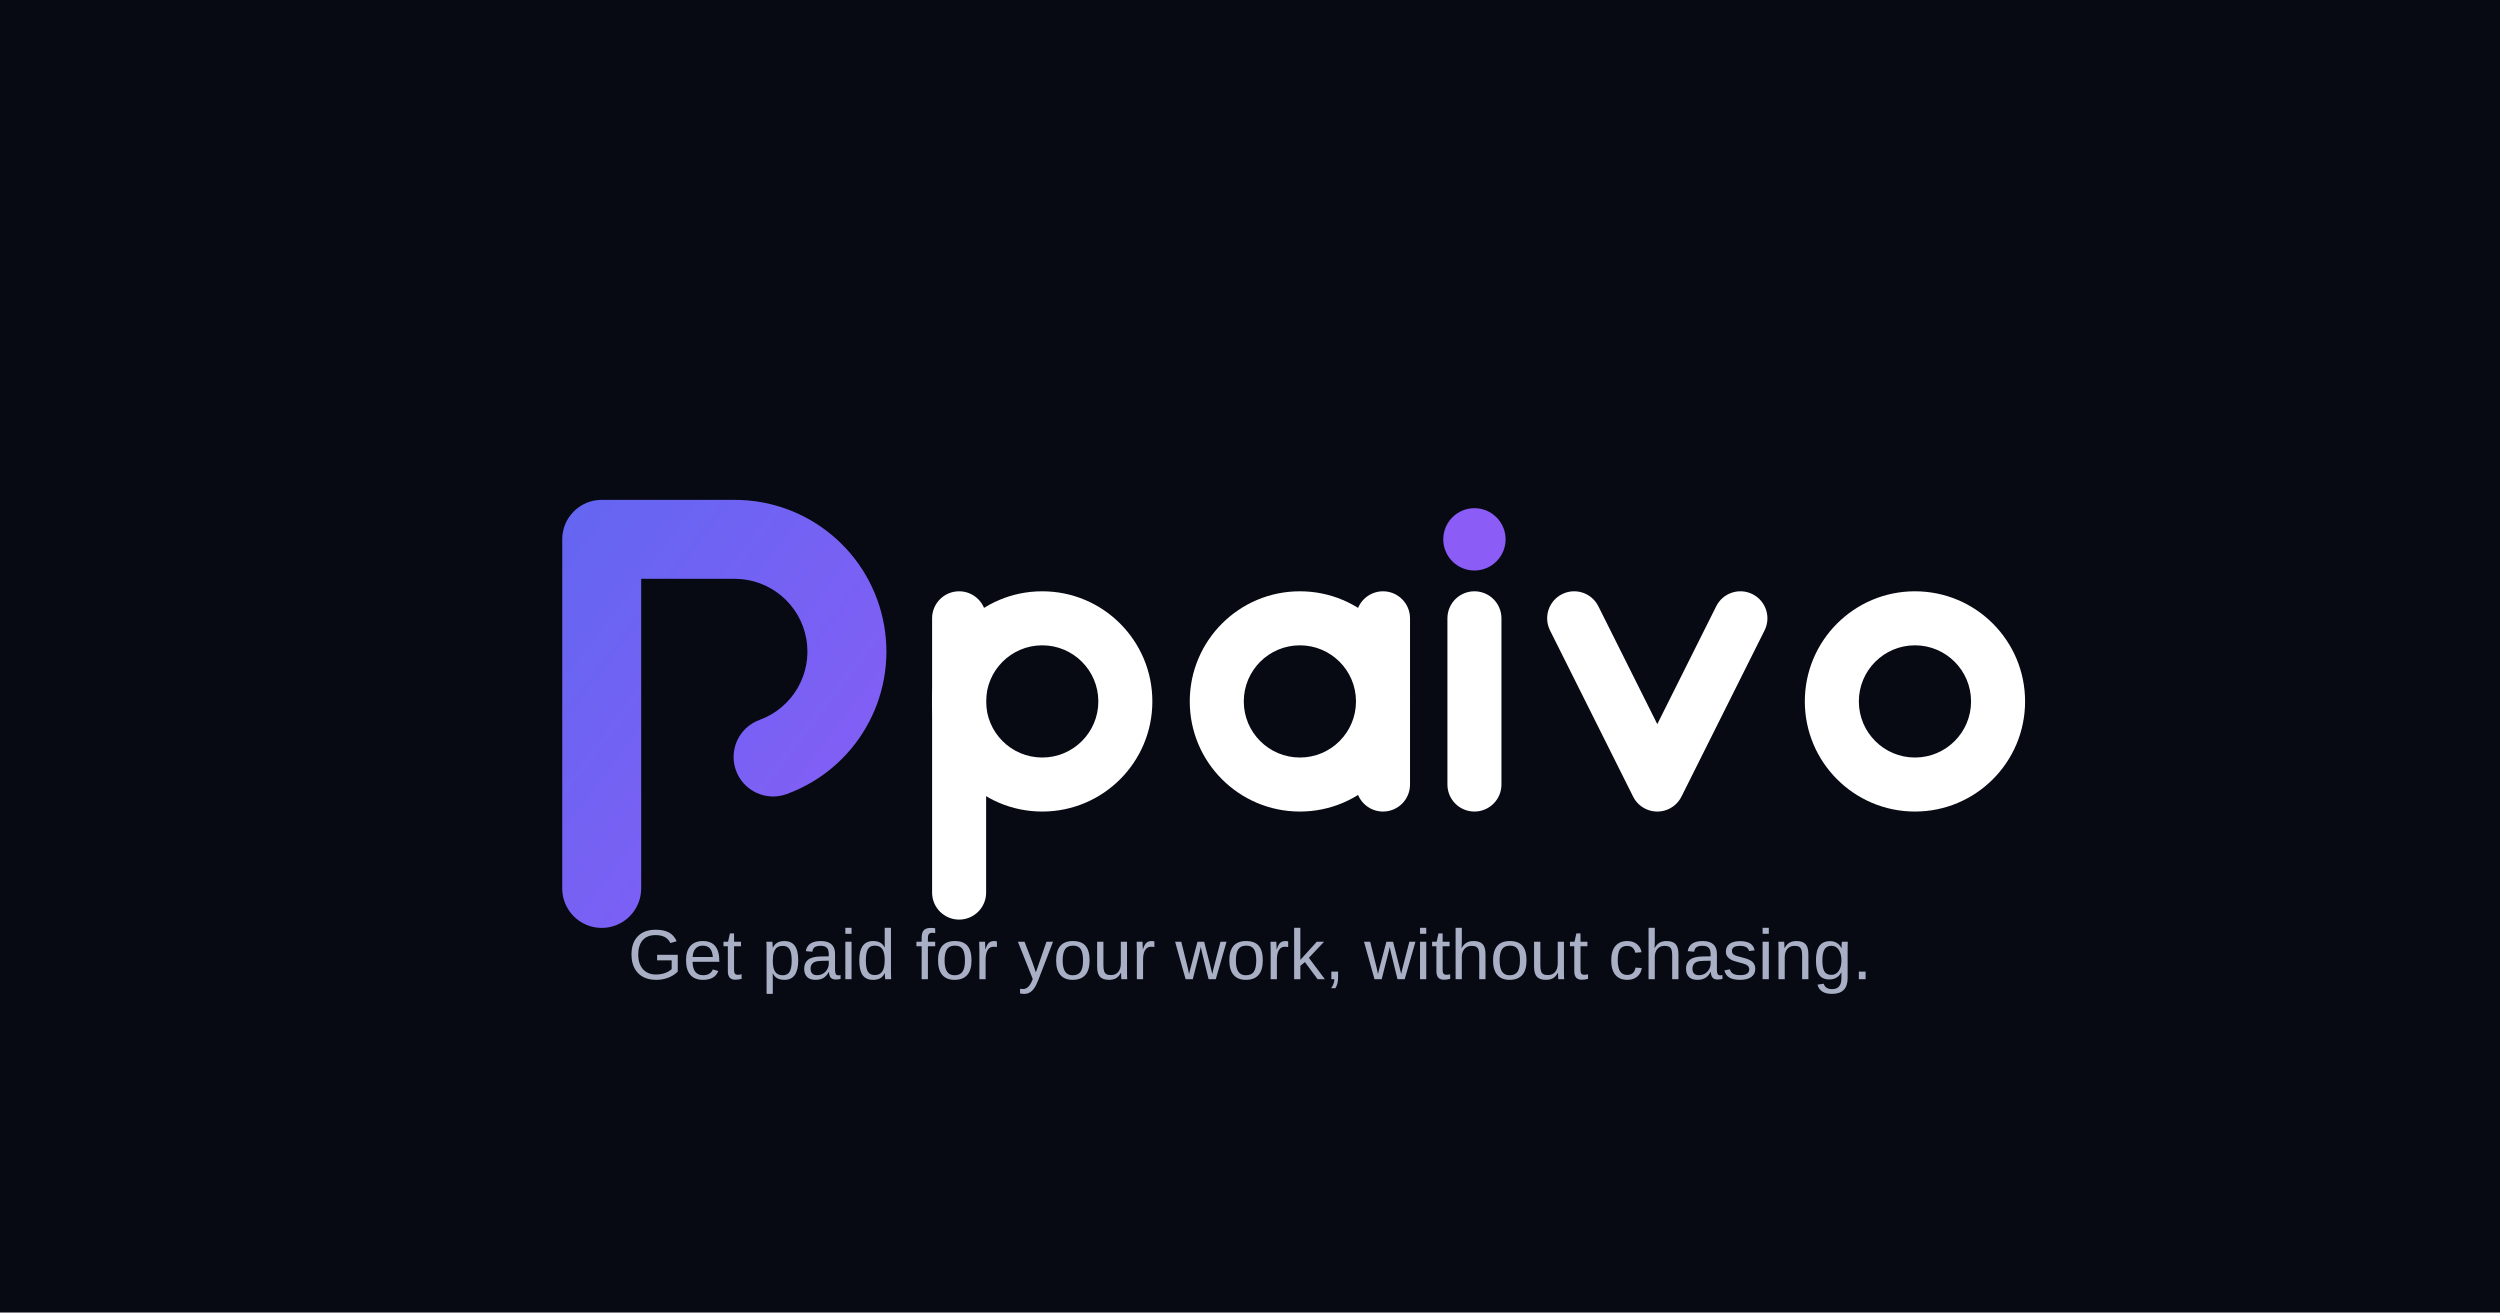
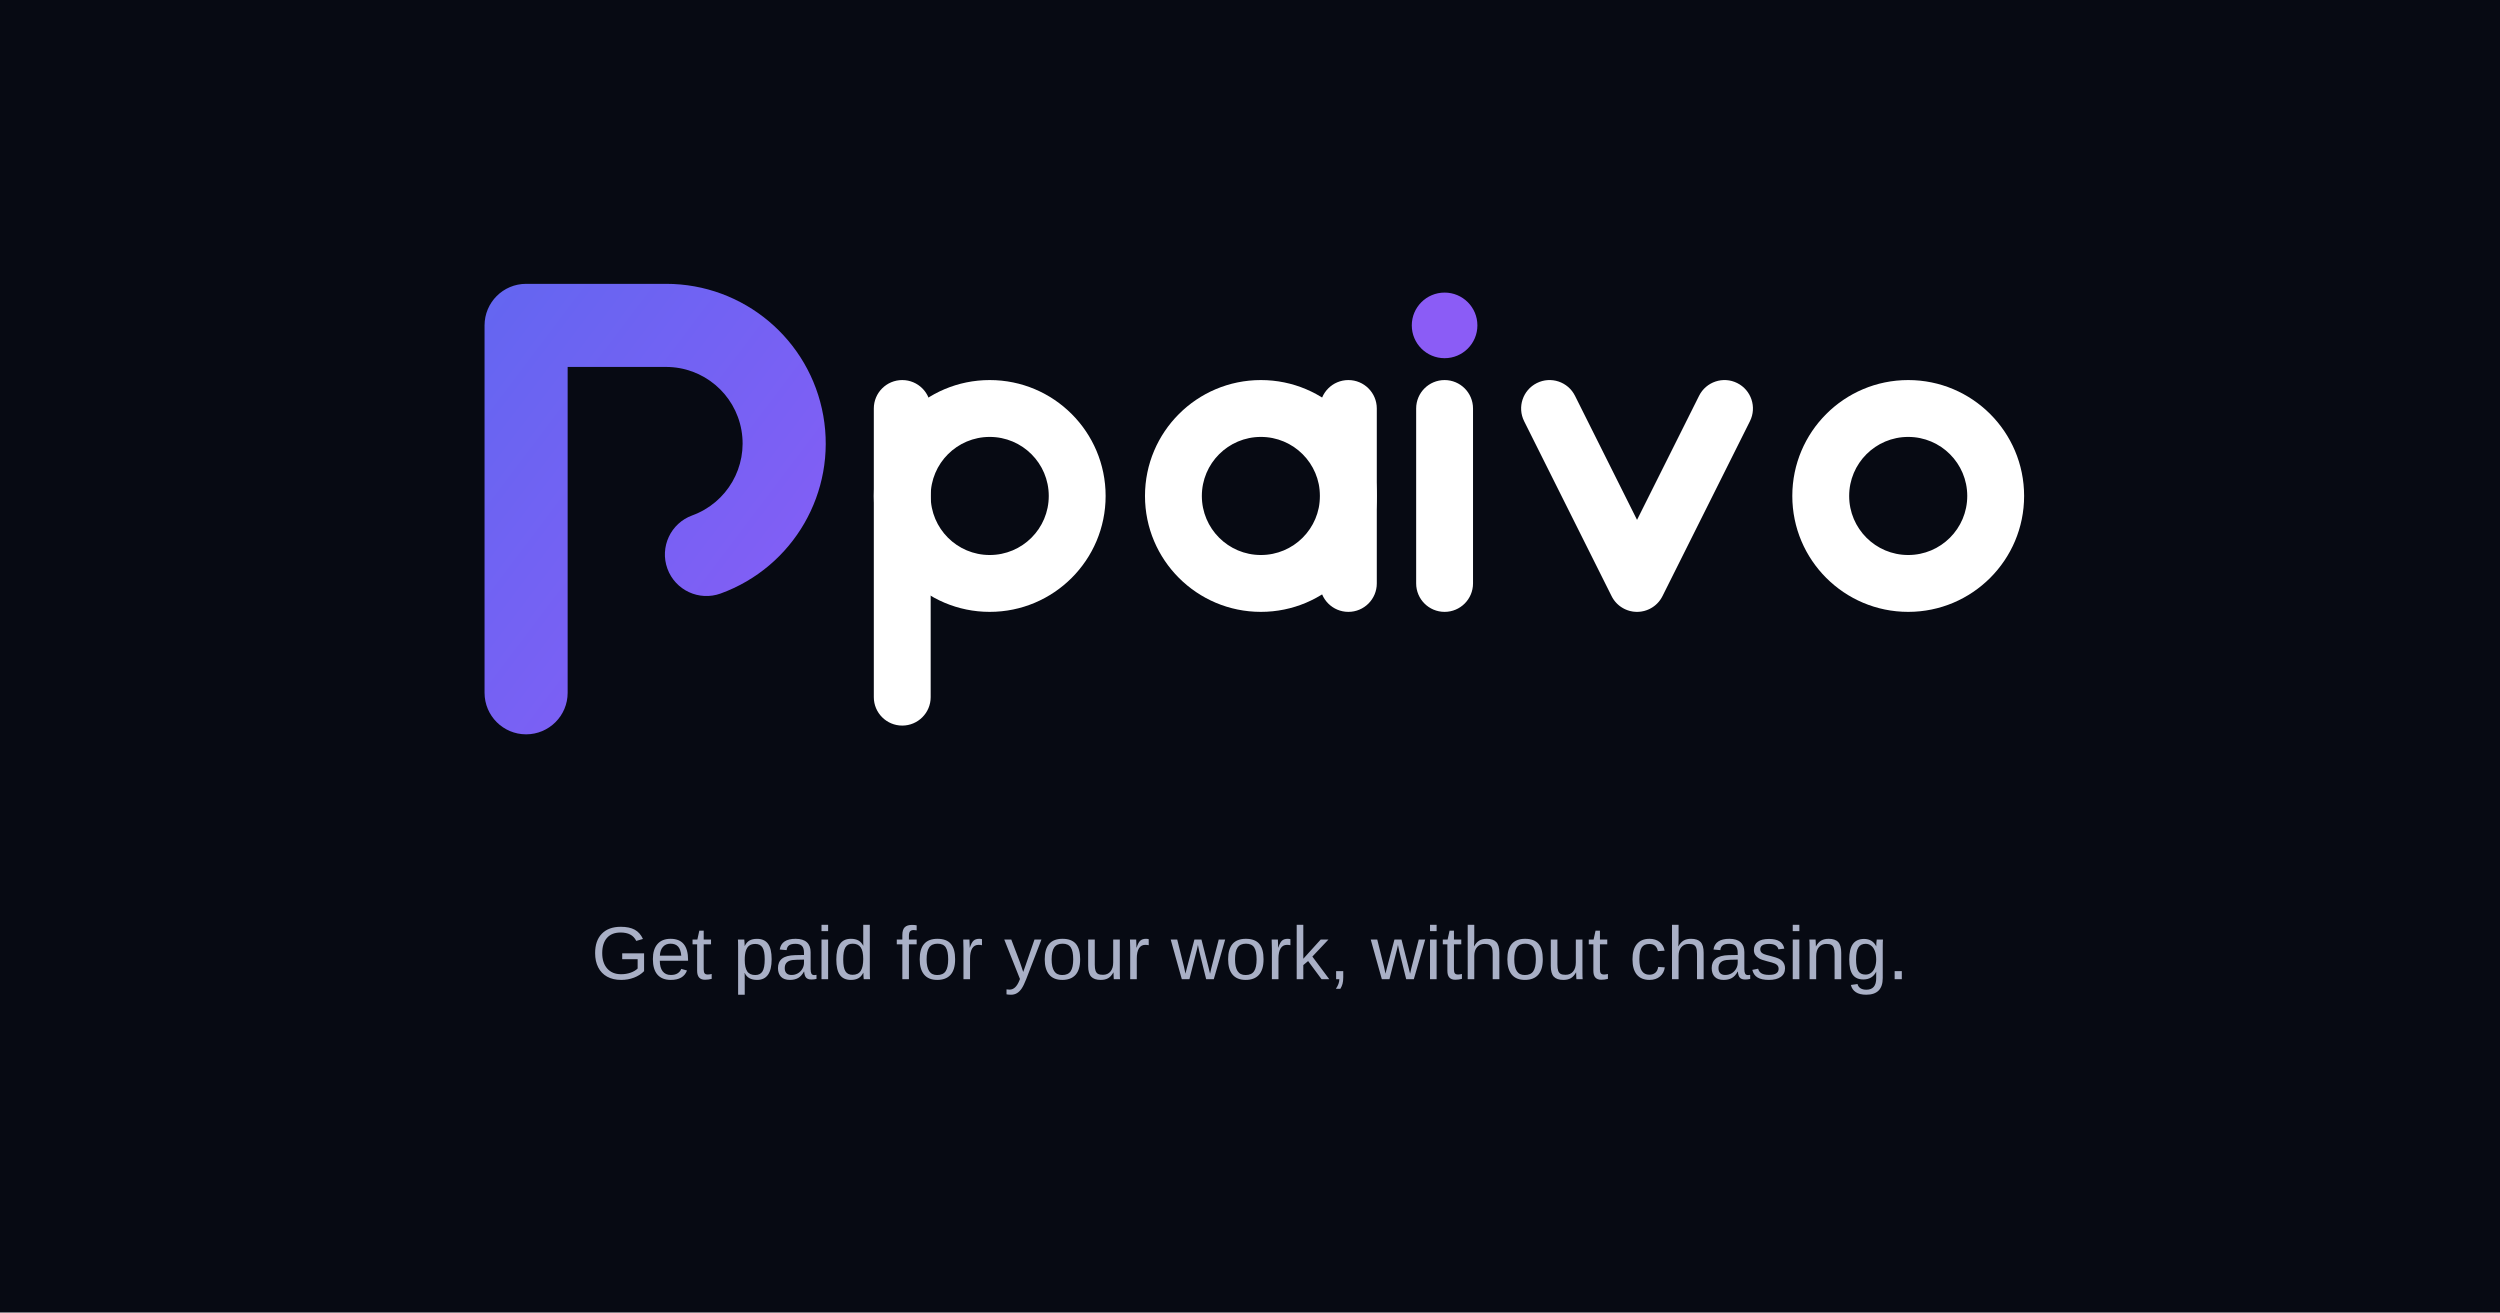
<svg xmlns="http://www.w3.org/2000/svg" viewBox="0 0 1200 630">
  <rect width="1200" height="630" fill="#070A13" />
-   <g transform="translate(220.0 215) scale(0.9974)">
+   <g transform="translate(180.1 110) scale(1.0497)">
    <defs>
      <linearGradient id="g" x1="0" y1="0" x2="1" y2="1">
        <stop offset="0" stop-color="#6366F1" />
        <stop offset="1" stop-color="#8B5CF6" />
      </linearGradient>
    </defs>
    <path d="M50 212V44A19 19 0 0 1 69 25H133A73 73 0 0 1 157.97 166.6A19 19 0 0 1 144.97 130.89A35 35 0 0 0 133 63H88V212A19 19 0 0 1 50 212Z" fill="url(#g)" />
    <g transform="translate(241 -18)">
      <path fill-rule="evenodd" d="M-13 140A53 53 0 1 0 93 140A53 53 0 1 0 -13 140ZM13 140A27 27 0 1 1 67 140A27 27 0 1 1 13 140ZM111 140A53 53 0 1 0 217 140A53 53 0 1 0 111 140ZM137 140A27 27 0 1 1 191 140A27 27 0 1 1 137 140ZM407 140A53 53 0 1 0 513 140A53 53 0 1 0 407 140ZM433 140A27 27 0 1 1 487 140A27 27 0 1 1 433 140Z" fill="#fff" />
      <path d="M-13 100L-13 232A13 13 0 0 0 13 232L13 100A13 13 0 0 0 -13 100ZM191 100L191 180A13 13 0 0 0 217 180L217 100A13 13 0 0 0 191 100ZM235 100L235 180A13 13 0 0 0 261 180L261 100A13 13 0 0 0 235 100ZM284.37 105.81L324.37 185.81A13 13 0 0 0 347.63 174.19L307.63 94.19A13 13 0 0 0 284.37 105.81ZM347.63 185.81L387.63 105.81A13 13 0 0 0 364.37 94.19L324.37 174.19A13 13 0 0 0 347.63 185.81Z" fill="#fff" />
      <path d="M233 62A15 15 0 1 0 263 62A15 15 0 1 0 233 62Z" fill="#8B5CF6" />
    </g>
  </g>
-   <text x="600" y="470" text-anchor="middle" font-family="Segoe UI,Arial,sans-serif" font-size="34" fill="#A9B0C6">Get paid for your work, without chasing.</text>
+   <text x="600" y="470" text-anchor="middle" font-family="Segoe UI,Arial,sans-serif" font-size="36" fill="#A9B0C6">Get paid for your work, without chasing.</text>
</svg>
